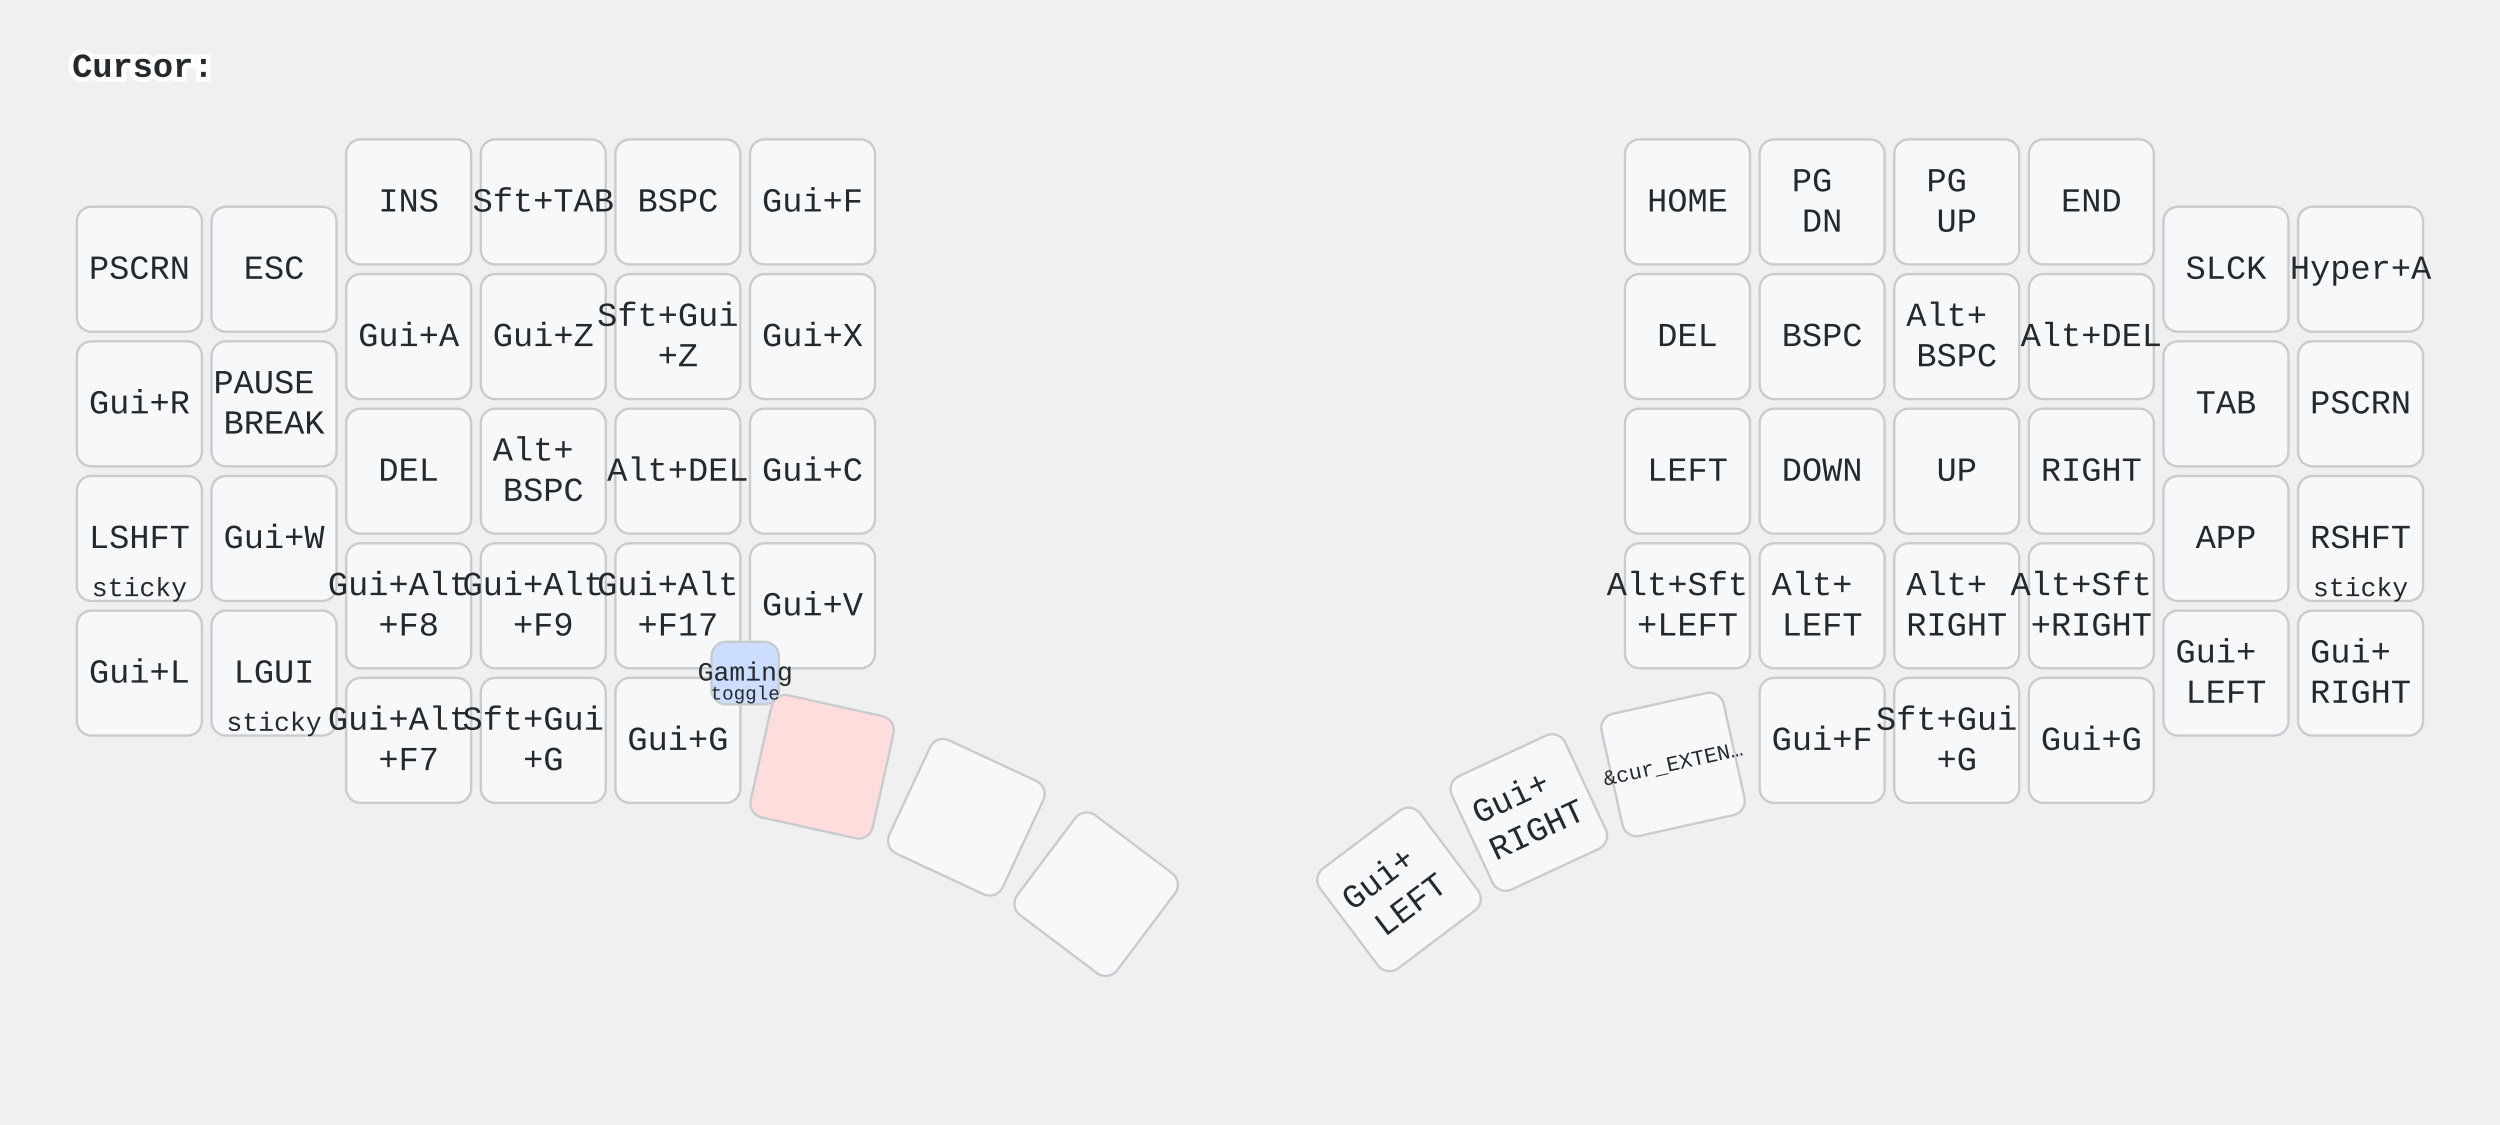
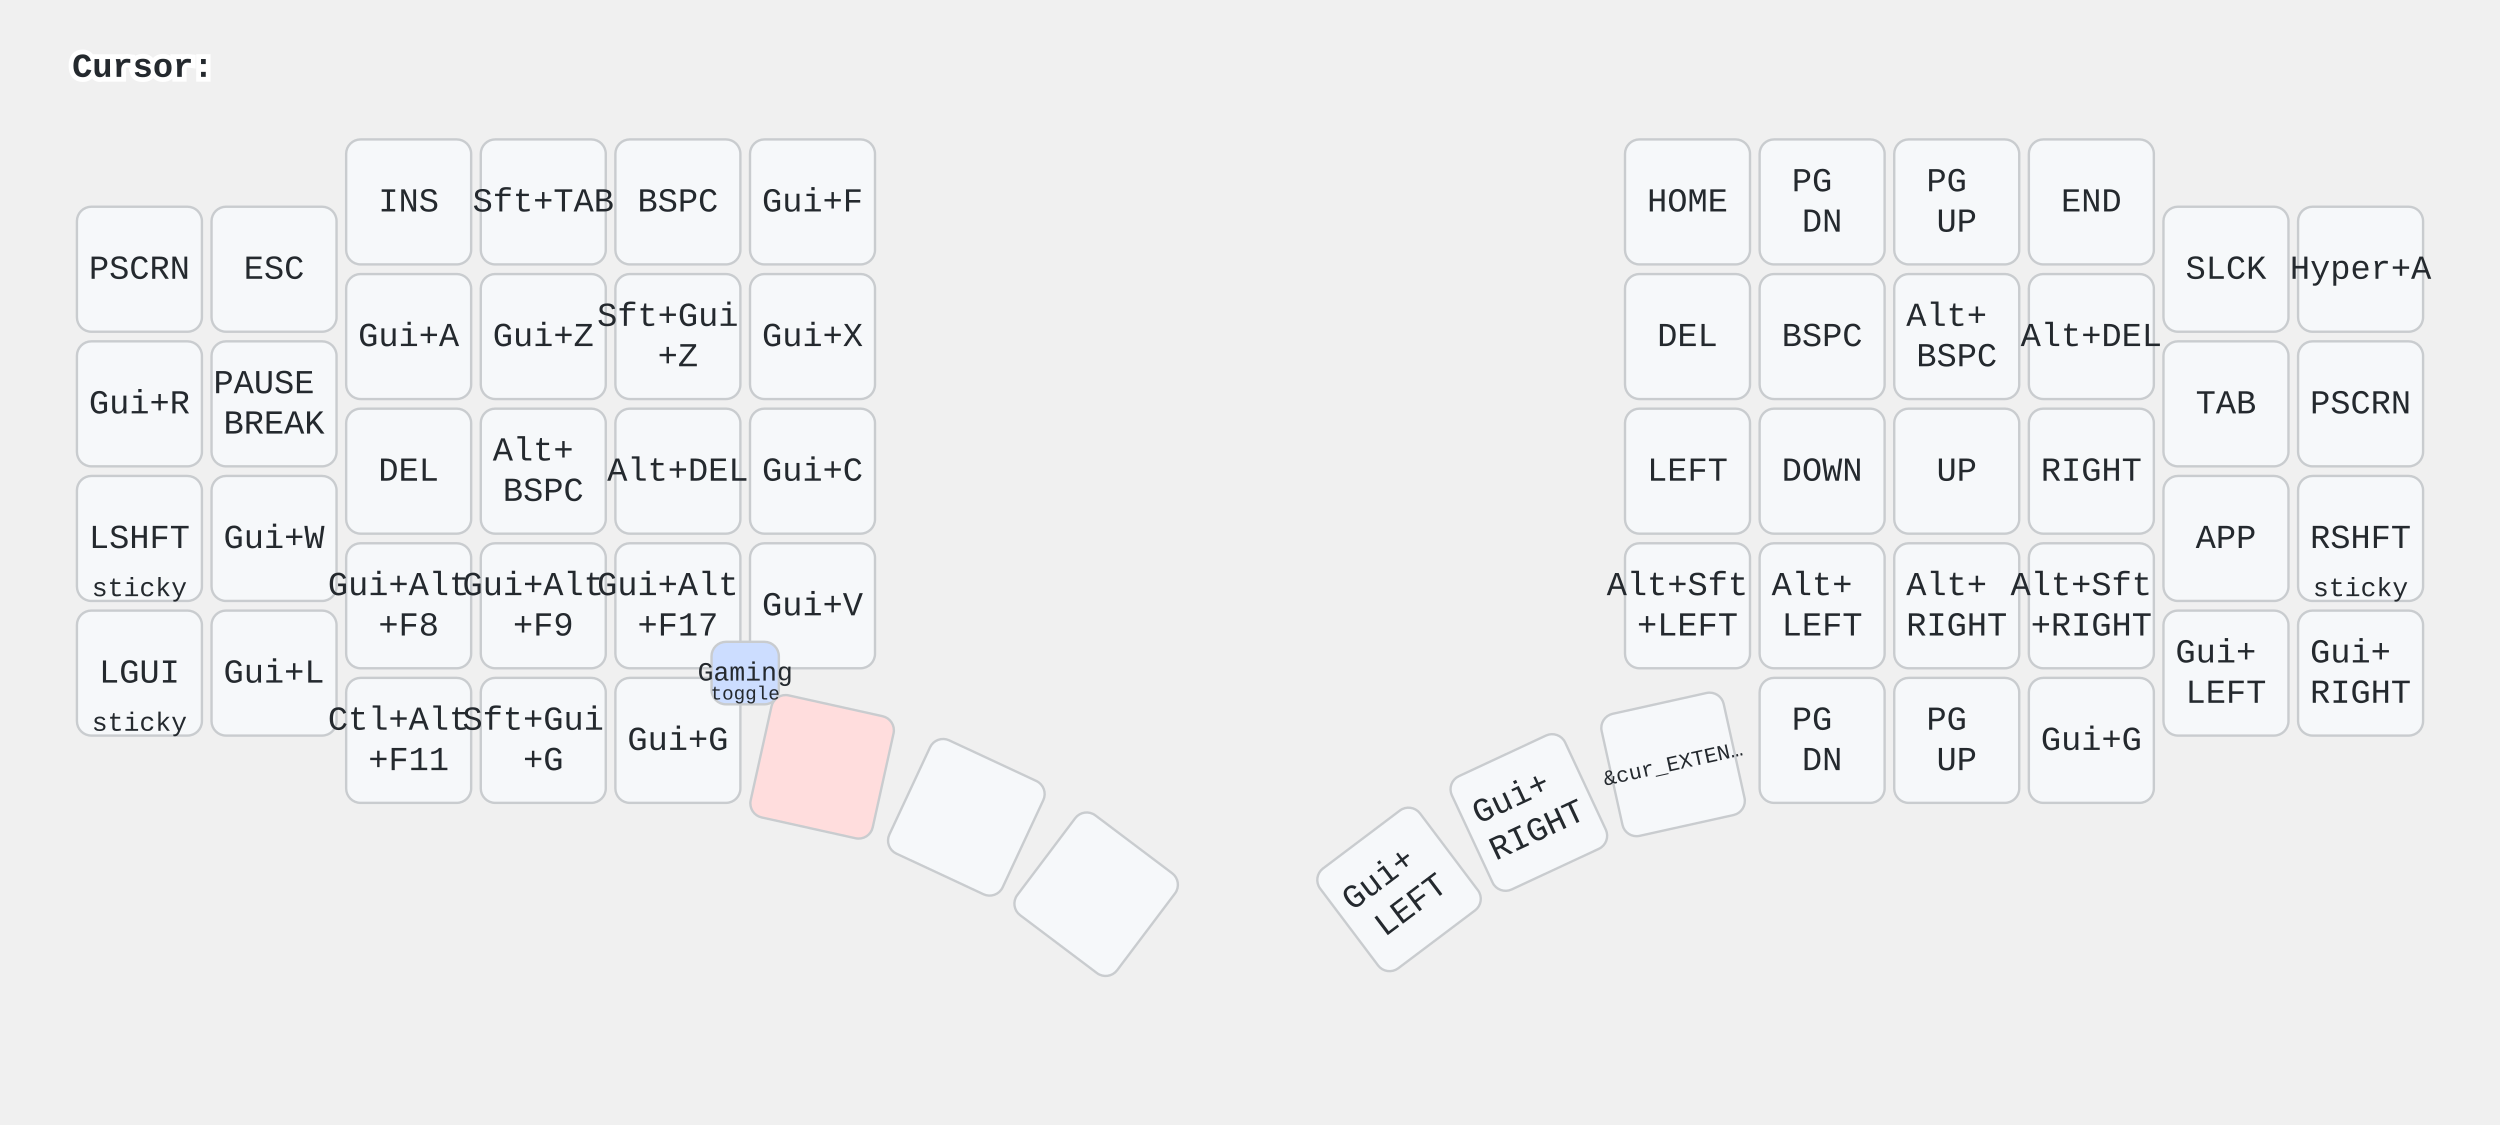
<svg xmlns="http://www.w3.org/2000/svg" width="1040" height="468" viewBox="0 0 1040 468" class="keymap">
  <style>/* inherit to force styles through use tags */
svg path {
    fill: inherit;
}

/* font and background color specifications */
svg.keymap {
    font-family: SFMono-Regular,Consolas,Liberation Mono,Menlo,monospace;
    font-size: 14px;
    font-kerning: normal;
    text-rendering: optimizeLegibility;
    fill: #24292e;
}

/* default key styling */
rect.key {
    fill: #f6f8fa;
}

rect.key, rect.combo {
    stroke: #c9cccf;
    stroke-width: 1;
}

/* default key side styling, only used is draw_key_sides is set */
rect.side {
    filter: brightness(90%);
}

/* color accent for combo boxes */
rect.combo, rect.combo-separate {
    fill: #cdf;
}

/* color accent for held keys */
rect.held, rect.combo.held {
    fill: #fdd;
}

/* color accent for ghost (optional) keys */
rect.ghost, rect.combo.ghost {
    stroke-dasharray: 4, 4;
    stroke-width: 2;
}

text {
    text-anchor: middle;
    dominant-baseline: middle;
}

/* styling for layer labels */
text.label {
    font-weight: bold;
    text-anchor: start;
    stroke: white;
    stroke-width: 4;
    paint-order: stroke;
}

/* styling for optional footer */
text.footer {
    text-anchor: end;
    dominant-baseline: auto;
    stroke: white;
    stroke-width: 4;
    paint-order: stroke;
}

/* styling for combo tap, and key non-tap label text */
text.combo, text.hold, text.shifted, text.left, text.right {
    font-size: 11px;
}

text.hold {
    text-anchor: middle;
    dominant-baseline: auto;
}

text.shifted {
    text-anchor: middle;
    dominant-baseline: hanging;
}

text.left {
    text-anchor: start;
}

text.right {
    text-anchor: end;
}

text.layer-activator {
    text-decoration: underline;
}

/* styling for hold/shifted label text in combo box */
text.combo.hold, text.combo.shifted, text.combo.left, text.combo.right {
    font-size: 8px;
}

/* lighter symbol for transparent keys */
text.trans {
    fill: #7b7e81;
}

/* styling for combo dendrons */
path.combo {
    stroke-width: 1;
    stroke: gray;
    fill: none;
}

/* Start Tabler Icons Cleanup */
/* cannot use height/width with glyphs */
.icon-tabler &gt; path {
    fill: inherit;
    stroke: inherit;
    stroke-width: 2;
}
/* hide tabler's default box */
.icon-tabler &gt; path[stroke="none"][fill="none"] {
    visibility: hidden;
}
/* End Tabler Icons Cleanup */
</style>
  <g transform="translate(30, 0)" class="layer-Cursor">
    <text x="0" y="28" class="label" id="Cursor">Cursor:</text>
    <g transform="translate(0, 56)">
      <g transform="translate(28, 56)" class="key keypos-0">
        <rect rx="6" ry="6" x="-26" y="-26" width="52" height="52" class="key" />
        <text x="0" y="0" class="key tap">PSCRN</text>
      </g>
      <g transform="translate(84, 56)" class="key keypos-1">
        <rect rx="6" ry="6" x="-26" y="-26" width="52" height="52" class="key" />
        <text x="0" y="0" class="key tap">ESC</text>
      </g>
      <g transform="translate(140, 28)" class="key keypos-2">
        <rect rx="6" ry="6" x="-26" y="-26" width="52" height="52" class="key" />
        <text x="0" y="0" class="key tap">INS</text>
      </g>
      <g transform="translate(196, 28)" class="key keypos-3">
        <rect rx="6" ry="6" x="-26" y="-26" width="52" height="52" class="key" />
        <text x="0" y="0" class="key tap">Sft+TAB</text>
      </g>
      <g transform="translate(252, 28)" class="key keypos-4">
        <rect rx="6" ry="6" x="-26" y="-26" width="52" height="52" class="key" />
        <text x="0" y="0" class="key tap">BSPC</text>
      </g>
      <g transform="translate(308, 28)" class="key keypos-5">
        <rect rx="6" ry="6" x="-26" y="-26" width="52" height="52" class="key" />
        <text x="0" y="0" class="key tap">Gui+F</text>
      </g>
      <g transform="translate(672, 28)" class="key keypos-6">
        <rect rx="6" ry="6" x="-26" y="-26" width="52" height="52" class="key" />
        <text x="0" y="0" class="key tap">HOME</text>
      </g>
      <g transform="translate(728, 28)" class="key keypos-7">
        <rect rx="6" ry="6" x="-26" y="-26" width="52" height="52" class="key" />
        <text x="0" y="0" class="key tap">
          <tspan x="0" dy="-0.6em">PG</tspan>
          <tspan x="0" dy="1.2em">DN</tspan>
        </text>
      </g>
      <g transform="translate(784, 28)" class="key keypos-8">
        <rect rx="6" ry="6" x="-26" y="-26" width="52" height="52" class="key" />
        <text x="0" y="0" class="key tap">
          <tspan x="0" dy="-0.6em">PG</tspan>
          <tspan x="0" dy="1.2em">UP</tspan>
        </text>
      </g>
      <g transform="translate(840, 28)" class="key keypos-9">
        <rect rx="6" ry="6" x="-26" y="-26" width="52" height="52" class="key" />
        <text x="0" y="0" class="key tap">END</text>
      </g>
      <g transform="translate(896, 56)" class="key keypos-10">
        <rect rx="6" ry="6" x="-26" y="-26" width="52" height="52" class="key" />
        <text x="0" y="0" class="key tap">SLCK</text>
      </g>
      <g transform="translate(952, 56)" class="key keypos-11">
        <rect rx="6" ry="6" x="-26" y="-26" width="52" height="52" class="key" />
        <text x="0" y="0" class="key tap">Hyper+A</text>
      </g>
      <g transform="translate(28, 112)" class="key keypos-12">
        <rect rx="6" ry="6" x="-26" y="-26" width="52" height="52" class="key" />
        <text x="0" y="0" class="key tap">Gui+R</text>
      </g>
      <g transform="translate(84, 112)" class="key keypos-13">
        <rect rx="6" ry="6" x="-26" y="-26" width="52" height="52" class="key" />
        <text x="0" y="0" class="key tap">
          <tspan x="0" dy="-0.6em">PAUSE</tspan>
          <tspan x="0" dy="1.2em">BREAK</tspan>
        </text>
      </g>
      <g transform="translate(140, 84)" class="key keypos-14">
        <rect rx="6" ry="6" x="-26" y="-26" width="52" height="52" class="key" />
        <text x="0" y="0" class="key tap">Gui+A</text>
      </g>
      <g transform="translate(196, 84)" class="key keypos-15">
        <rect rx="6" ry="6" x="-26" y="-26" width="52" height="52" class="key" />
        <text x="0" y="0" class="key tap">Gui+Z</text>
      </g>
      <g transform="translate(252, 84)" class="key keypos-16">
        <rect rx="6" ry="6" x="-26" y="-26" width="52" height="52" class="key" />
        <text x="0" y="0" class="key tap">
          <tspan x="0" dy="-0.6em">Sft+Gui</tspan>
          <tspan x="0" dy="1.2em">+Z</tspan>
        </text>
      </g>
      <g transform="translate(308, 84)" class="key keypos-17">
        <rect rx="6" ry="6" x="-26" y="-26" width="52" height="52" class="key" />
        <text x="0" y="0" class="key tap">Gui+X</text>
      </g>
      <g transform="translate(672, 84)" class="key keypos-18">
        <rect rx="6" ry="6" x="-26" y="-26" width="52" height="52" class="key" />
        <text x="0" y="0" class="key tap">DEL</text>
      </g>
      <g transform="translate(728, 84)" class="key keypos-19">
        <rect rx="6" ry="6" x="-26" y="-26" width="52" height="52" class="key" />
        <text x="0" y="0" class="key tap">BSPC</text>
      </g>
      <g transform="translate(784, 84)" class="key keypos-20">
        <rect rx="6" ry="6" x="-26" y="-26" width="52" height="52" class="key" />
        <text x="0" y="0" class="key tap">
          <tspan x="0" dy="-0.6em">Alt+</tspan>
          <tspan x="0" dy="1.2em">BSPC</tspan>
        </text>
      </g>
      <g transform="translate(840, 84)" class="key keypos-21">
        <rect rx="6" ry="6" x="-26" y="-26" width="52" height="52" class="key" />
        <text x="0" y="0" class="key tap">Alt+DEL</text>
      </g>
      <g transform="translate(896, 112)" class="key keypos-22">
        <rect rx="6" ry="6" x="-26" y="-26" width="52" height="52" class="key" />
        <text x="0" y="0" class="key tap">TAB</text>
      </g>
      <g transform="translate(952, 112)" class="key keypos-23">
        <rect rx="6" ry="6" x="-26" y="-26" width="52" height="52" class="key" />
        <text x="0" y="0" class="key tap">PSCRN</text>
      </g>
      <g transform="translate(28, 168)" class="key keypos-24">
        <rect rx="6" ry="6" x="-26" y="-26" width="52" height="52" class="key" />
        <text x="0" y="0" class="key tap">LSHFT</text>
        <text x="0" y="24" class="key hold">sticky</text>
      </g>
      <g transform="translate(84, 168)" class="key keypos-25">
        <rect rx="6" ry="6" x="-26" y="-26" width="52" height="52" class="key" />
        <text x="0" y="0" class="key tap">Gui+W</text>
      </g>
      <g transform="translate(140, 140)" class="key keypos-26">
        <rect rx="6" ry="6" x="-26" y="-26" width="52" height="52" class="key" />
        <text x="0" y="0" class="key tap">DEL</text>
      </g>
      <g transform="translate(196, 140)" class="key keypos-27">
        <rect rx="6" ry="6" x="-26" y="-26" width="52" height="52" class="key" />
        <text x="0" y="0" class="key tap">
          <tspan x="0" dy="-0.6em">Alt+</tspan>
          <tspan x="0" dy="1.2em">BSPC</tspan>
        </text>
      </g>
      <g transform="translate(252, 140)" class="key keypos-28">
        <rect rx="6" ry="6" x="-26" y="-26" width="52" height="52" class="key" />
        <text x="0" y="0" class="key tap">Alt+DEL</text>
      </g>
      <g transform="translate(308, 140)" class="key keypos-29">
        <rect rx="6" ry="6" x="-26" y="-26" width="52" height="52" class="key" />
        <text x="0" y="0" class="key tap">Gui+C</text>
      </g>
      <g transform="translate(672, 140)" class="key keypos-30">
        <rect rx="6" ry="6" x="-26" y="-26" width="52" height="52" class="key" />
        <text x="0" y="0" class="key tap">LEFT</text>
      </g>
      <g transform="translate(728, 140)" class="key keypos-31">
        <rect rx="6" ry="6" x="-26" y="-26" width="52" height="52" class="key" />
        <text x="0" y="0" class="key tap">DOWN</text>
      </g>
      <g transform="translate(784, 140)" class="key keypos-32">
        <rect rx="6" ry="6" x="-26" y="-26" width="52" height="52" class="key" />
        <text x="0" y="0" class="key tap">UP</text>
      </g>
      <g transform="translate(840, 140)" class="key keypos-33">
        <rect rx="6" ry="6" x="-26" y="-26" width="52" height="52" class="key" />
        <text x="0" y="0" class="key tap">RIGHT</text>
      </g>
      <g transform="translate(896, 168)" class="key keypos-34">
        <rect rx="6" ry="6" x="-26" y="-26" width="52" height="52" class="key" />
        <text x="0" y="0" class="key tap">APP</text>
      </g>
      <g transform="translate(952, 168)" class="key keypos-35">
        <rect rx="6" ry="6" x="-26" y="-26" width="52" height="52" class="key" />
        <text x="0" y="0" class="key tap">RSHFT</text>
        <text x="0" y="24" class="key hold">sticky</text>
      </g>
      <g transform="translate(28, 224)" class="key keypos-36">
        <rect rx="6" ry="6" x="-26" y="-26" width="52" height="52" class="key" />
-         <text x="0" y="0" class="key tap">Gui+L</text>
-       </g>
-       <g transform="translate(84, 224)" class="key keypos-37">
-         <rect rx="6" ry="6" x="-26" y="-26" width="52" height="52" class="key" />
        <text x="0" y="0" class="key tap">LGUI</text>
        <text x="0" y="24" class="key hold">sticky</text>
      </g>
+       <g transform="translate(84, 224)" class="key keypos-37">
+         <rect rx="6" ry="6" x="-26" y="-26" width="52" height="52" class="key" />
+         <text x="0" y="0" class="key tap">Gui+L</text>
+       </g>
      <g transform="translate(140, 196)" class="key keypos-38">
        <rect rx="6" ry="6" x="-26" y="-26" width="52" height="52" class="key" />
        <text x="0" y="0" class="key tap">
          <tspan x="0" dy="-0.6em">Gui+Alt</tspan>
          <tspan x="0" dy="1.2em">+F8</tspan>
        </text>
      </g>
      <g transform="translate(196, 196)" class="key keypos-39">
        <rect rx="6" ry="6" x="-26" y="-26" width="52" height="52" class="key" />
        <text x="0" y="0" class="key tap">
          <tspan x="0" dy="-0.6em">Gui+Alt</tspan>
          <tspan x="0" dy="1.2em">+F9</tspan>
        </text>
      </g>
      <g transform="translate(252, 196)" class="key keypos-40">
        <rect rx="6" ry="6" x="-26" y="-26" width="52" height="52" class="key" />
        <text x="0" y="0" class="key tap">
          <tspan x="0" dy="-0.6em">Gui+Alt</tspan>
          <tspan x="0" dy="1.2em">+F17</tspan>
        </text>
      </g>
      <g transform="translate(308, 196)" class="key keypos-41">
        <rect rx="6" ry="6" x="-26" y="-26" width="52" height="52" class="key" />
        <text x="0" y="0" class="key tap">Gui+V</text>
      </g>
      <g transform="translate(672, 196)" class="key keypos-42">
        <rect rx="6" ry="6" x="-26" y="-26" width="52" height="52" class="key" />
        <text x="0" y="0" class="key tap">
          <tspan x="0" dy="-0.6em">Alt+Sft</tspan>
          <tspan x="0" dy="1.2em">+LEFT</tspan>
        </text>
      </g>
      <g transform="translate(728, 196)" class="key keypos-43">
        <rect rx="6" ry="6" x="-26" y="-26" width="52" height="52" class="key" />
        <text x="0" y="0" class="key tap">
          <tspan x="0" dy="-0.6em">Alt+</tspan>
          <tspan x="0" dy="1.2em">LEFT</tspan>
        </text>
      </g>
      <g transform="translate(784, 196)" class="key keypos-44">
        <rect rx="6" ry="6" x="-26" y="-26" width="52" height="52" class="key" />
        <text x="0" y="0" class="key tap">
          <tspan x="0" dy="-0.6em">Alt+</tspan>
          <tspan x="0" dy="1.2em">RIGHT</tspan>
        </text>
      </g>
      <g transform="translate(840, 196)" class="key keypos-45">
        <rect rx="6" ry="6" x="-26" y="-26" width="52" height="52" class="key" />
        <text x="0" y="0" class="key tap">
          <tspan x="0" dy="-0.6em">Alt+Sft</tspan>
          <tspan x="0" dy="1.2em">+RIGHT</tspan>
        </text>
      </g>
      <g transform="translate(896, 224)" class="key keypos-46">
        <rect rx="6" ry="6" x="-26" y="-26" width="52" height="52" class="key" />
        <text x="0" y="0" class="key tap">
          <tspan x="0" dy="-0.6em">Gui+</tspan>
          <tspan x="0" dy="1.2em">LEFT</tspan>
        </text>
      </g>
      <g transform="translate(952, 224)" class="key keypos-47">
        <rect rx="6" ry="6" x="-26" y="-26" width="52" height="52" class="key" />
        <text x="0" y="0" class="key tap">
          <tspan x="0" dy="-0.6em">Gui+</tspan>
          <tspan x="0" dy="1.2em">RIGHT</tspan>
        </text>
      </g>
      <g transform="translate(140, 252)" class="key keypos-48">
        <rect rx="6" ry="6" x="-26" y="-26" width="52" height="52" class="key" />
        <text x="0" y="0" class="key tap">
-           <tspan x="0" dy="-0.6em">Gui+Alt</tspan>
-           <tspan x="0" dy="1.2em">+F7</tspan>
+           <tspan x="0" dy="-0.6em">Ctl+Alt</tspan>
+           <tspan x="0" dy="1.2em">+F11</tspan>
        </text>
      </g>
      <g transform="translate(196, 252)" class="key keypos-49">
        <rect rx="6" ry="6" x="-26" y="-26" width="52" height="52" class="key" />
        <text x="0" y="0" class="key tap">
          <tspan x="0" dy="-0.6em">Sft+Gui</tspan>
          <tspan x="0" dy="1.2em">+G</tspan>
        </text>
      </g>
      <g transform="translate(252, 252)" class="key keypos-50">
        <rect rx="6" ry="6" x="-26" y="-26" width="52" height="52" class="key" />
        <text x="0" y="0" class="key tap">Gui+G</text>
      </g>
      <g transform="translate(728, 252)" class="key keypos-51">
        <rect rx="6" ry="6" x="-26" y="-26" width="52" height="52" class="key" />
-         <text x="0" y="0" class="key tap">Gui+F</text>
+         <text x="0" y="0" class="key tap">
+           <tspan x="0" dy="-0.6em">PG</tspan>
+           <tspan x="0" dy="1.2em">DN</tspan>
+         </text>
      </g>
      <g transform="translate(784, 252)" class="key keypos-52">
        <rect rx="6" ry="6" x="-26" y="-26" width="52" height="52" class="key" />
        <text x="0" y="0" class="key tap">
-           <tspan x="0" dy="-0.6em">Sft+Gui</tspan>
-           <tspan x="0" dy="1.2em">+G</tspan>
+           <tspan x="0" dy="-0.6em">PG</tspan>
+           <tspan x="0" dy="1.2em">UP</tspan>
        </text>
      </g>
      <g transform="translate(840, 252)" class="key keypos-53">
        <rect rx="6" ry="6" x="-26" y="-26" width="52" height="52" class="key" />
        <text x="0" y="0" class="key tap">Gui+G</text>
      </g>
      <g transform="translate(312, 263) rotate(12.5)" class="key held keypos-54">
        <rect rx="6" ry="6" x="-26" y="-26" width="52" height="52" class="key held" />
      </g>
      <g transform="translate(372, 284) rotate(25.0)" class="key keypos-55">
        <rect rx="6" ry="6" x="-26" y="-26" width="52" height="52" class="key" />
      </g>
      <g transform="translate(426, 316) rotate(37.0)" class="key keypos-56">
        <rect rx="6" ry="6" x="-26" y="-26" width="52" height="52" class="key" />
      </g>
      <g transform="translate(552, 314) rotate(-37.0)" class="key keypos-57">
        <rect rx="6" ry="6" x="-26" y="-26" width="52" height="52" class="key" />
        <text x="0" y="0" class="key tap">
          <tspan x="0" dy="-0.6em">Gui+</tspan>
          <tspan x="0" dy="1.2em">LEFT</tspan>
        </text>
      </g>
      <g transform="translate(606, 282) rotate(-25.0)" class="key keypos-58">
        <rect rx="6" ry="6" x="-26" y="-26" width="52" height="52" class="key" />
        <text x="0" y="0" class="key tap">
          <tspan x="0" dy="-0.6em">Gui+</tspan>
          <tspan x="0" dy="1.2em">RIGHT</tspan>
        </text>
      </g>
      <g transform="translate(666, 262) rotate(-12.5)" class="key keypos-59">
        <rect rx="6" ry="6" x="-26" y="-26" width="52" height="52" class="key" />
        <text x="0" y="0" class="key tap">
          <tspan style="font-size: 64%">&amp;cur_EXTEN…</tspan>
        </text>
      </g>
      <g class="combo combopos-0">
        <rect rx="6" ry="6" x="266" y="211" width="28" height="26" class="combo" />
        <text x="280" y="224" class="combo tap">Gaming</text>
        <text x="280" y="235" class="combo hold">toggle</text>
      </g>
    </g>
  </g>
</svg>
